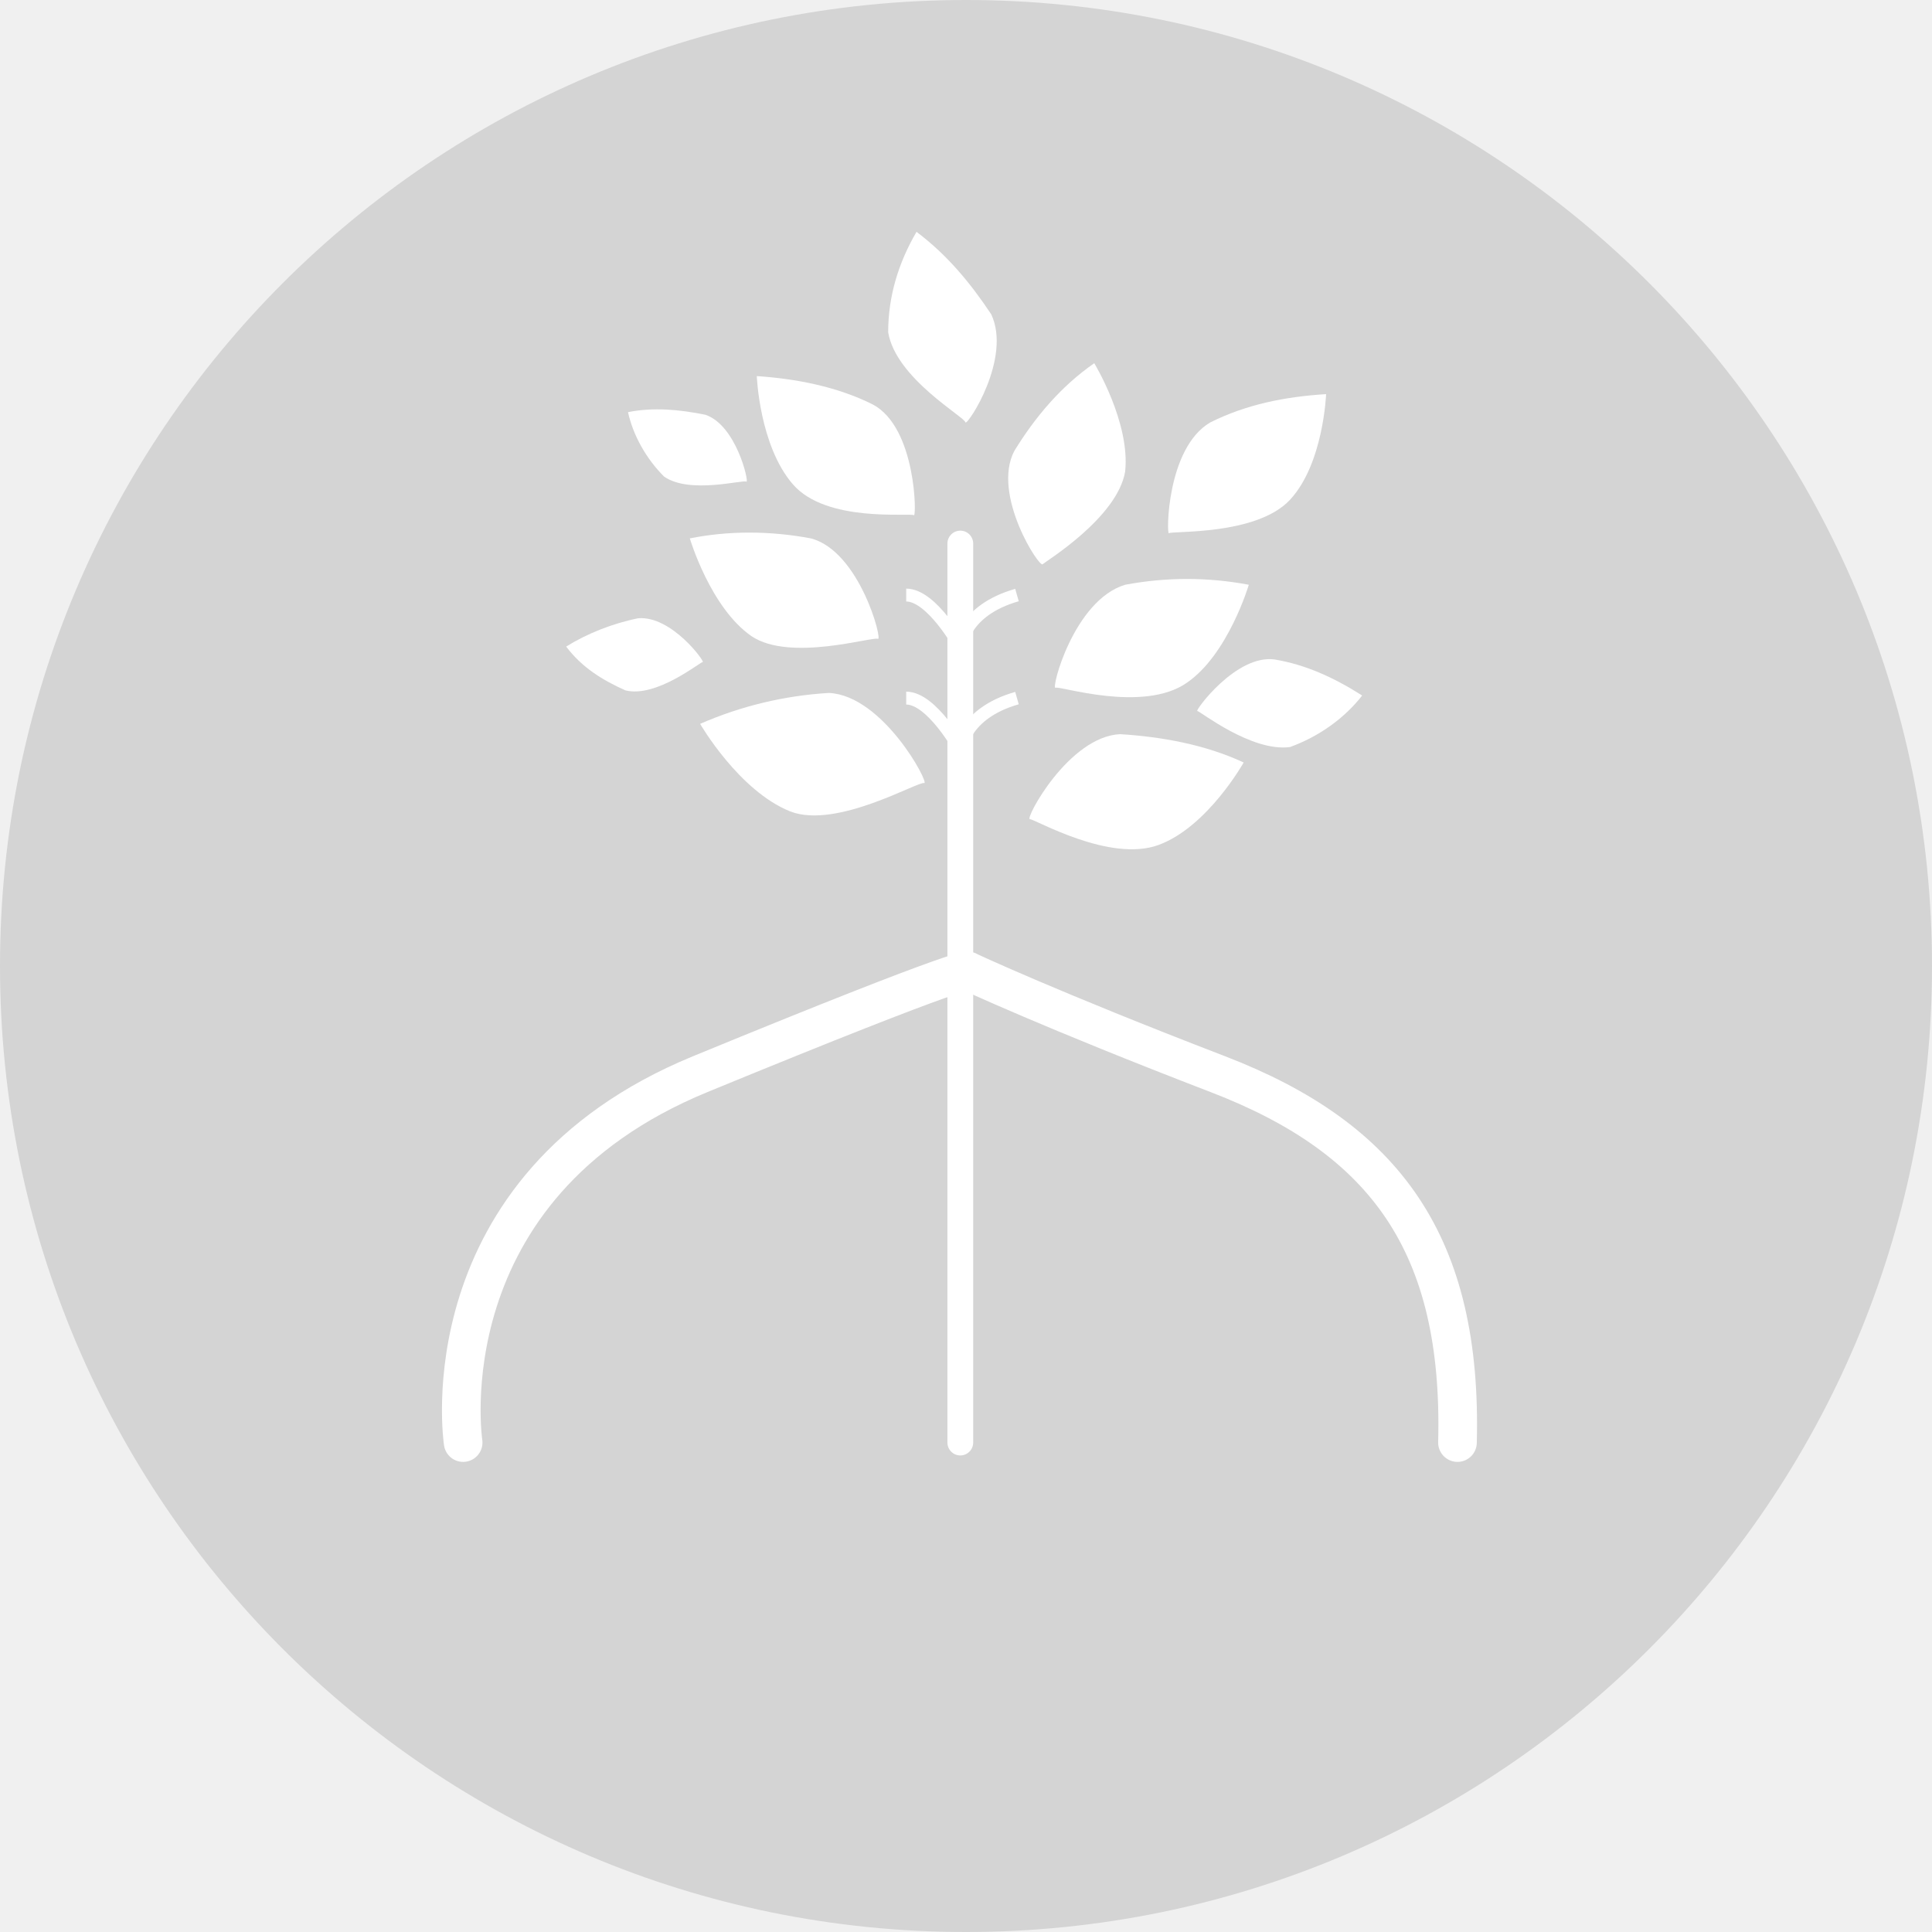
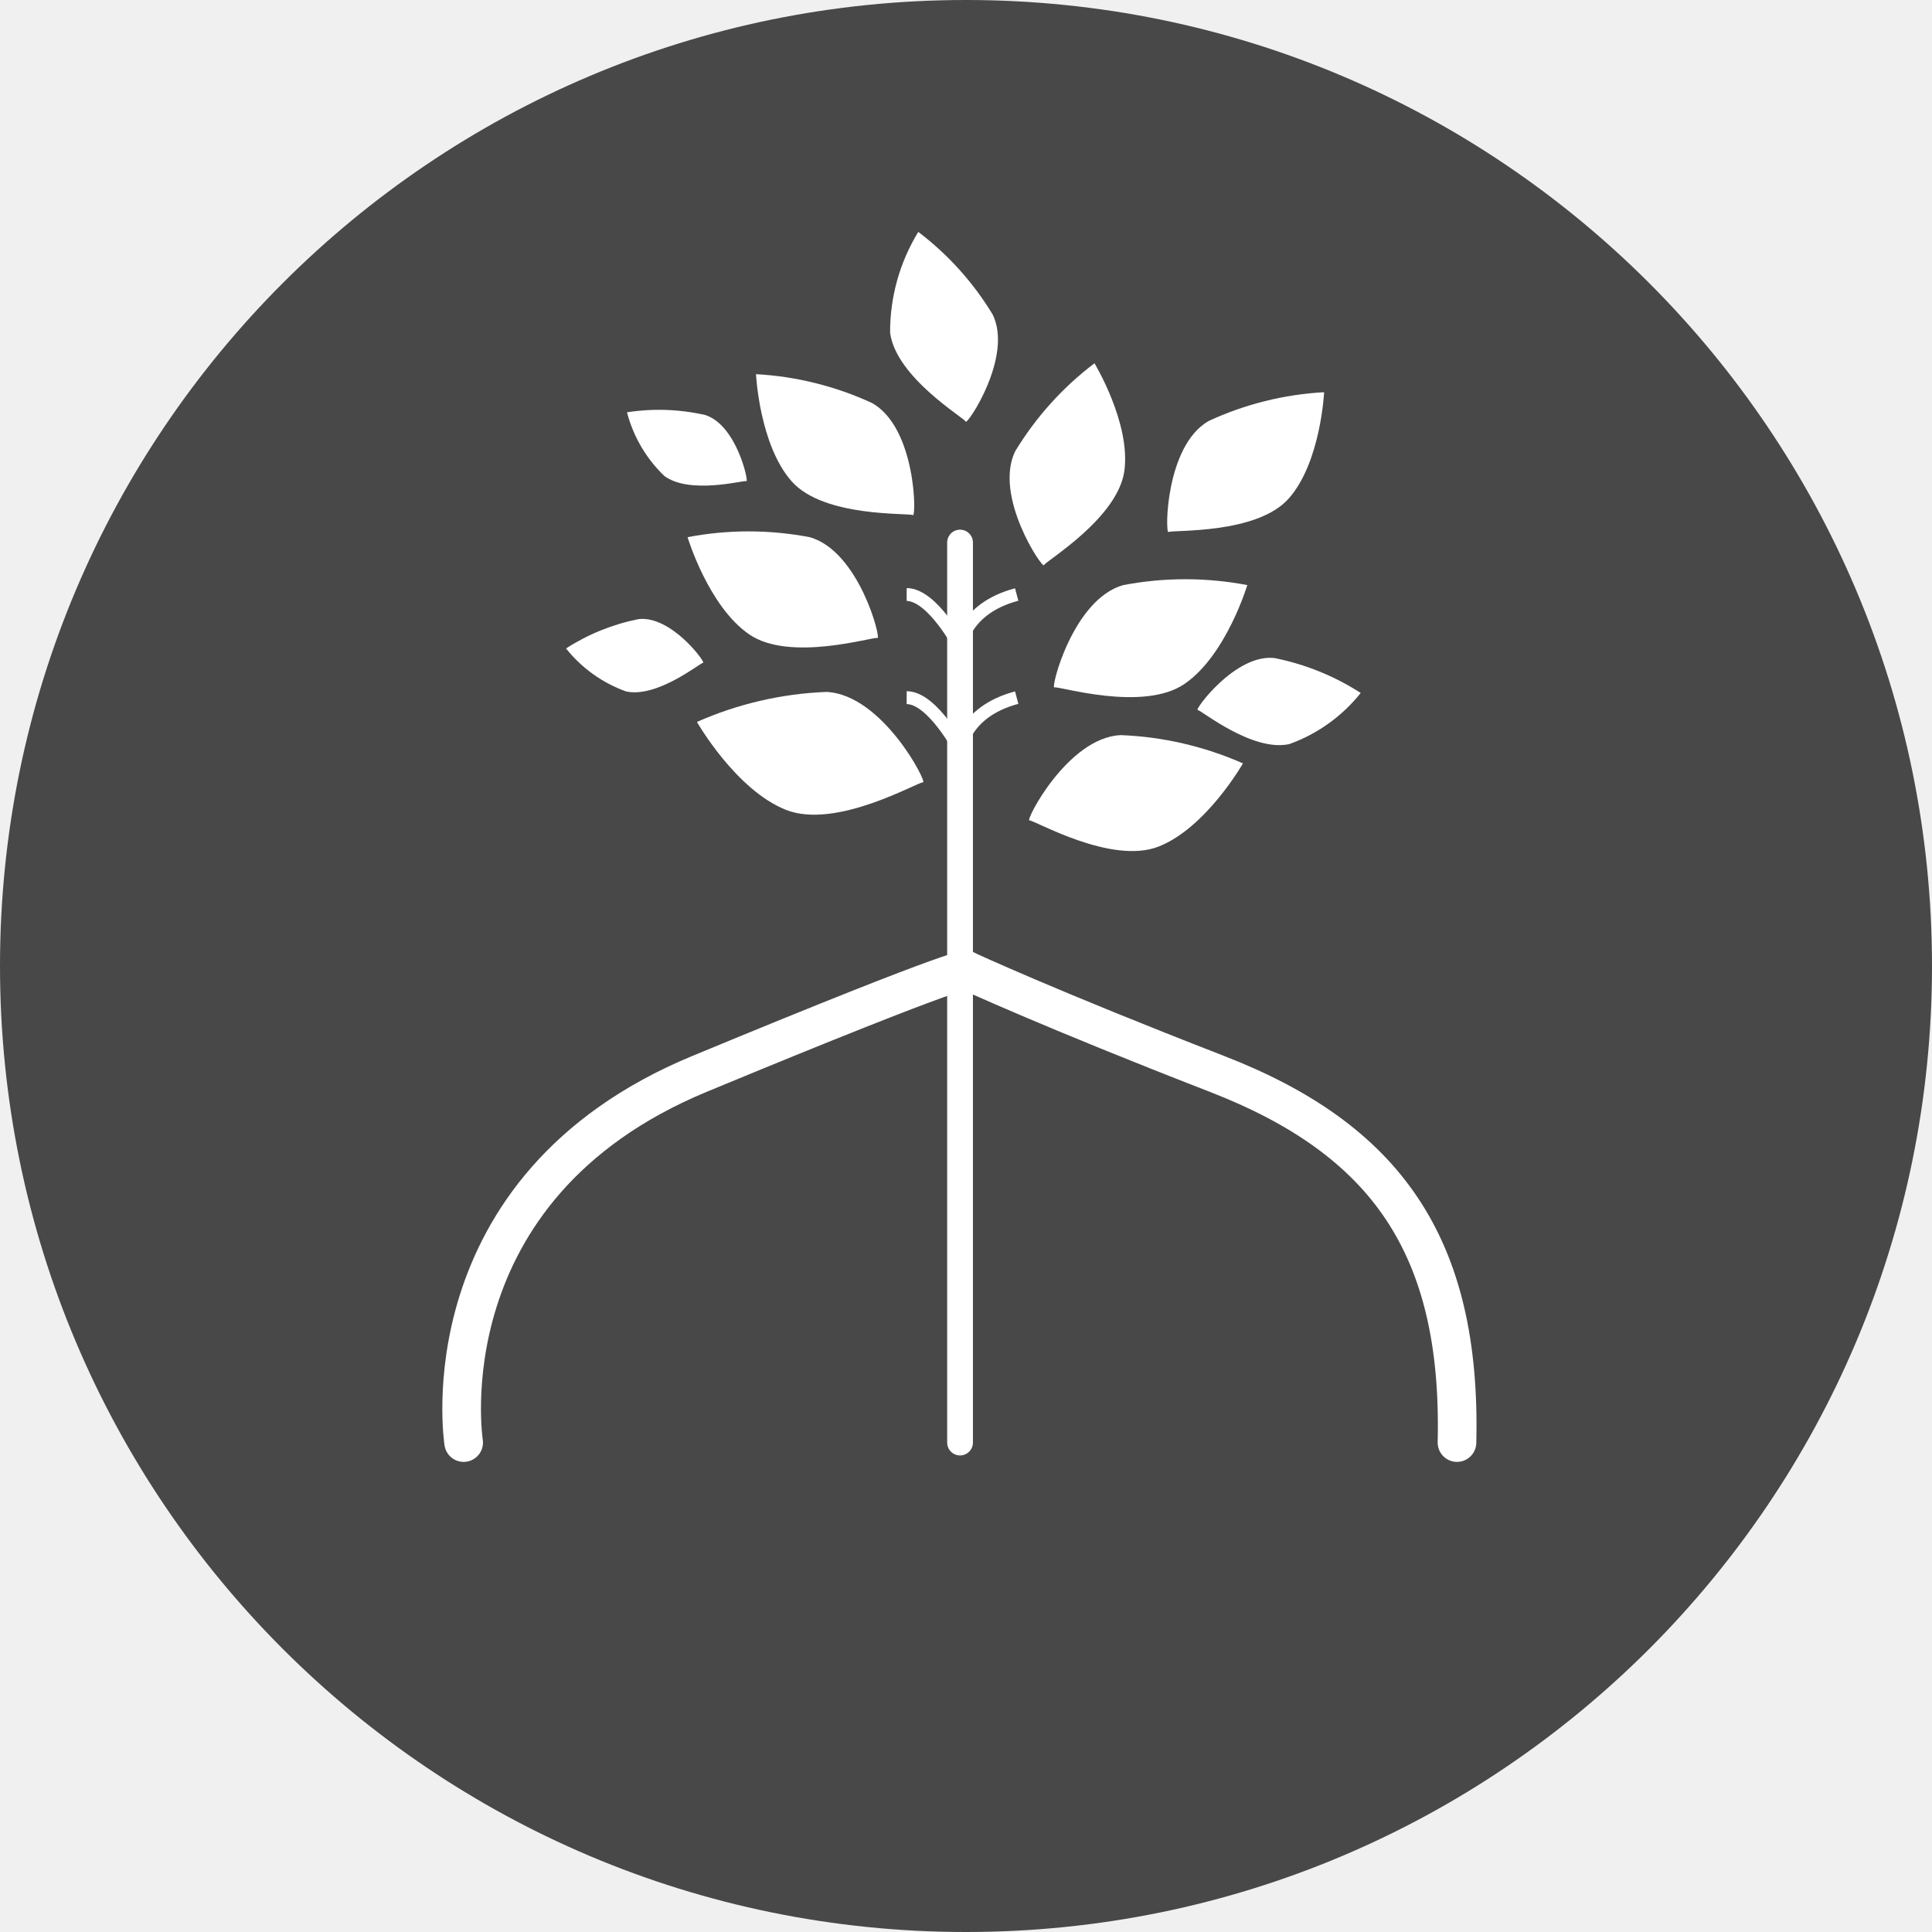
- <svg xmlns="http://www.w3.org/2000/svg" version="1.1" id="Layer_1" x="0px" y="0px" viewBox="0 0 75 75" style="enable-background:new 0 0 75 75;" xml:space="preserve">
-   <style type="text/css">
- 	.st0{fill:#D4D4D4;}
- 	.st1{fill:none;stroke:#FFFFFF;stroke-width:1.5;stroke-linecap:round;}
- 	.st2{fill:none;}
- 	.st3{fill:none;stroke:#FFFFFF;stroke-linecap:round;}
- 	.st4{fill:none;stroke:#FFFFFF;stroke-width:0.5;}
- 	.st5{fill:#FFFFFF;}
- </style>
+ <svg xmlns="http://www.w3.org/2000/svg" width="75" height="75" viewBox="0 0 75 75">
+   <defs>
+     <style>.a{fill:#484848;}.b,.c,.d,.e{fill:none;}.b,.d,.e{stroke:#fff;}.b,.d{stroke-linecap:round;}.b{stroke-width:1.5px;}.e{stroke-width:0.5px;}.f{fill:#fff;}</style>
+   </defs>
  <g transform="translate(-969 -4618)">
-     <circle class="st0" cx="1006.5" cy="4655.5" r="37.5" />
+     <circle class="a" cx="37.5" cy="37.5" r="37.5" transform="translate(969 4618)" />
    <g transform="translate(-3568.621 6633)">
-       <path class="st1" d="M4555.6-1959c0,0-1.5-9.9,9.2-14.3s10.4-4,10.4-4s3.2,1.5,9.7,4s9.5,6.6,9.3,14.3" />
-       <path class="st2" d="M4562.8-1959.7c-0.2-4.1,2.3-7.8,6.1-9.2c6.8-2.8,6-3.4,6-3.4c1.8,1.5,3.8,2.7,6,3.4c4.1,1.6,6.3,4.3,6.2,9.2    " />
-       <path class="st3" d="M4574.9-1959v-34.9" />
-       <path class="st4" d="M4577.1-1987.9c-2.1,0.6-2.2,2-2.2,2s-1.1-2-2.1-2" />
-       <path class="st4" d="M4577.1-1991.9c-2.1,0.6-2.2,2-2.2,2s-1.1-2-2.1-2" />
-       <path class="st5" d="M4583-1994.3c-0.1,0.1-0.1-3.3,1.6-4.3c1.4-0.7,2.9-1,4.5-1.1c0,0-0.1,2.7-1.4,4.1S4583.1-1994.4,4583-1994.3    z" />
-       <path class="st5" d="M4578.6-1988.3c-0.2,0.1,0.7-3.4,2.7-4c1.6-0.3,3.2-0.3,4.8,0c0,0-0.8,2.7-2.4,3.8    C4582-1987.3,4578.7-1988.4,4578.6-1988.3z" />
-       <path class="st5" d="M4577.6-1983.2c-0.2,0,1.5-3.2,3.5-3.3c1.6,0.1,3.3,0.4,4.8,1.1c0,0-1.4,2.5-3.3,3.2    S4577.8-1983.2,4577.6-1983.2z" />
-       <path class="st5" d="M4584.1-1987.4c-0.1,0,1.5-2.2,3-2c1.2,0.2,2.3,0.7,3.4,1.4c-0.7,0.9-1.7,1.6-2.8,2    C4586.2-1985.8,4584.2-1987.4,4584.1-1987.4z" />
-       <path class="st5" d="M4578.1-1993.1c-0.1,0.2-2-2.7-1.1-4.4c0.8-1.3,1.8-2.5,3.1-3.4c0,0,1.4,2.3,1.2,4.2    C4581-1994.9,4578.2-1993.2,4578.1-1993.1z" />
-       <path class="st5" d="M4575.1-1998.6c0.1,0.1,1.8-2.5,1-4.2c-0.8-1.2-1.7-2.3-2.9-3.2c-0.7,1.2-1.1,2.5-1.1,3.9    C4572.4-2000.3,4575.1-1998.8,4575.1-1998.6z" />
-       <path class="st5" d="M4573.1-1995c0.1,0.1,0.1-3.4-1.6-4.3c-1.4-0.7-3-1-4.5-1.1c0,0,0.1,2.7,1.4,4.2S4572.9-1995.1,4573.1-1995z" />
-       <path class="st5" d="M4571.7-1990.2c0.2,0.1-0.7-3.4-2.6-3.9c-1.6-0.3-3.2-0.3-4.7,0c0,0,0.8,2.7,2.4,3.8    C4568.3-1989.3,4571.5-1990.3,4571.7-1990.2z" />
-       <path class="st5" d="M4573.5-1984.6c0.2,0-1.6-3.4-3.7-3.5c-1.7,0.1-3.4,0.5-5,1.2c0,0,1.5,2.6,3.5,3.4    C4570.1-1982.8,4573.3-1984.7,4573.5-1984.6z" />
-       <path class="st5" d="M4564.9-1989.3c0.1,0-1.2-1.8-2.5-1.7c-1,0.2-2,0.6-2.8,1.1c0.6,0.8,1.4,1.3,2.3,1.7    C4563.1-1987.9,4564.8-1989.3,4564.9-1989.3z" />
-       <path class="st5" d="M4566.6-1996.3c0.1,0-0.4-2.2-1.6-2.6c-1-0.2-2-0.3-3-0.1c0.2,0.9,0.7,1.8,1.4,2.5    C4564.4-1995.8,4566.5-1996.4,4566.6-1996.3z" />
+       <path class="b" d="M4653.62-2366.99s-1.549-9.876,9.152-14.31,10.366-4.021,10.366-4.021,3.2,1.486,9.729,4.021,9.5,6.643,9.314,14.31" transform="translate(-98 407.99)" />
+       <path class="c" d="M4653.584-2373.522a9.271,9.271,0,0,1,6.091-9.185c6.756-2.8,6.034-3.446,6.034-3.446a19.2,19.2,0,0,0,6.026,3.446c4.124,1.6,6.311,4.344,6.193,9.185" transform="translate(-90.817 413.847)" />
+       <path class="d" d="M4730.688-2410.885v-34.938" transform="translate(-155.798 451.885)" />
+       <path class="e" d="M4726.681-2421.766c-2.066.551-2.2,2.029-2.2,2.029s-1.066-2.025-2.071-2.029" transform="translate(-149.592 433.848)" />
+       <path class="e" d="M4726.681-2421.766c-2.066.551-2.2,2.029-2.2,2.029s-1.066-2.025-2.071-2.029" transform="translate(-149.592 429.845)" />
+       <path class="f" d="M4763.6-2454.329c-.135.095-.131-3.347,1.561-4.313a12.271,12.271,0,0,1,4.479-1.116s-.129,2.719-1.371,4.125S4763.733-2454.422,4763.6-2454.329Z" transform="translate(-180.617 459.983)" />
+       <path class="f" d="M.054,5.666c-.14.1-.134-3.494,1.63-4.5A12.827,12.827,0,0,1,6.358,0S6.224,2.838,4.927,4.306.194,5.568.054,5.666Z" transform="translate(4579.872 -1993.825) rotate(14)" />
+       <path class="f" d="M.055,5.736c-.141.1-.136-3.537,1.65-4.558A12.985,12.985,0,0,1,6.436,0S6.3,2.873,4.988,4.359.2,5.637.055,5.736Z" transform="matrix(0.891, 0.454, -0.454, 0.891, 4580.138, -1988.287)" />
+       <path class="f" d="M.041,4.255c-.1.074-.1-2.623,1.224-3.381A9.633,9.633,0,0,1,4.774,0,6.242,6.242,0,0,1,3.7,3.233C2.726,4.335.146,4.181.041,4.255Z" transform="matrix(0.809, 0.588, -0.588, 0.809, 4586.581, -1990.906)" />
+       <path class="f" d="M.051,5.4C-.082,5.493-.077,2.07,1.6,1.109A12.222,12.222,0,0,1,6.058,0S5.93,2.7,4.695,4.1.184,5.305.051,5.4Z" transform="translate(4575.086 -1997.51) rotate(-34)" />
+       <path class="f" d="M.048,0C-.077-.086-.072,3.13,1.508,4.033A11.487,11.487,0,0,0,5.693,5.076,7.443,7.443,0,0,0,4.412,1.22C3.251-.094.173.09.048,0Z" transform="translate(4575.15 -1998.606) rotate(-146)" />
+       <path class="f" d="M4769.636-2454.285c.138.1.129-3.374-1.574-4.348a12.383,12.383,0,0,0-4.515-1.125s.131,2.741,1.383,4.159S4769.5-2454.379,4769.636-2454.285Z" transform="translate(-196.578 459.283)" />
+       <path class="f" d="M.053,0c-.138-.1-.132,3.441,1.605,4.435a12.636,12.636,0,0,0,4.6,1.147s-.132-2.8-1.409-4.241S.191.1.053,0Z" transform="translate(4571.735 -1990.245) rotate(166)" />
+       <path class="f" d="M.058,0C-.092-.1-.086,3.746,1.8,4.827A13.747,13.747,0,0,0,6.813,6.074S6.67,3.033,5.28,1.46.208.107.058,0Z" transform="matrix(-0.891, 0.454, -0.454, -0.891, 4573.504, -1984.656)" />
+       <path class="f" d="M.034,0C-.054-.061-.051,2.206,1.063,2.843a8.1,8.1,0,0,0,2.95.735A5.247,5.247,0,0,0,3.11.86C2.291-.066.122.063.034,0Z" transform="matrix(-0.809, 0.588, -0.588, -0.809, 4564.945, -1989.292)" />
+       <path class="f" d="M.034,0C-.054-.061-.051,2.206,1.063,2.843a8.1,8.1,0,0,0,2.95.735A5.247,5.247,0,0,0,3.11.86C2.291-.066.122.063.034,0Z" transform="matrix(-0.978, 0.208, -0.208, -0.978, 4566.63, -1996.33)" />
    </g>
  </g>
</svg>
